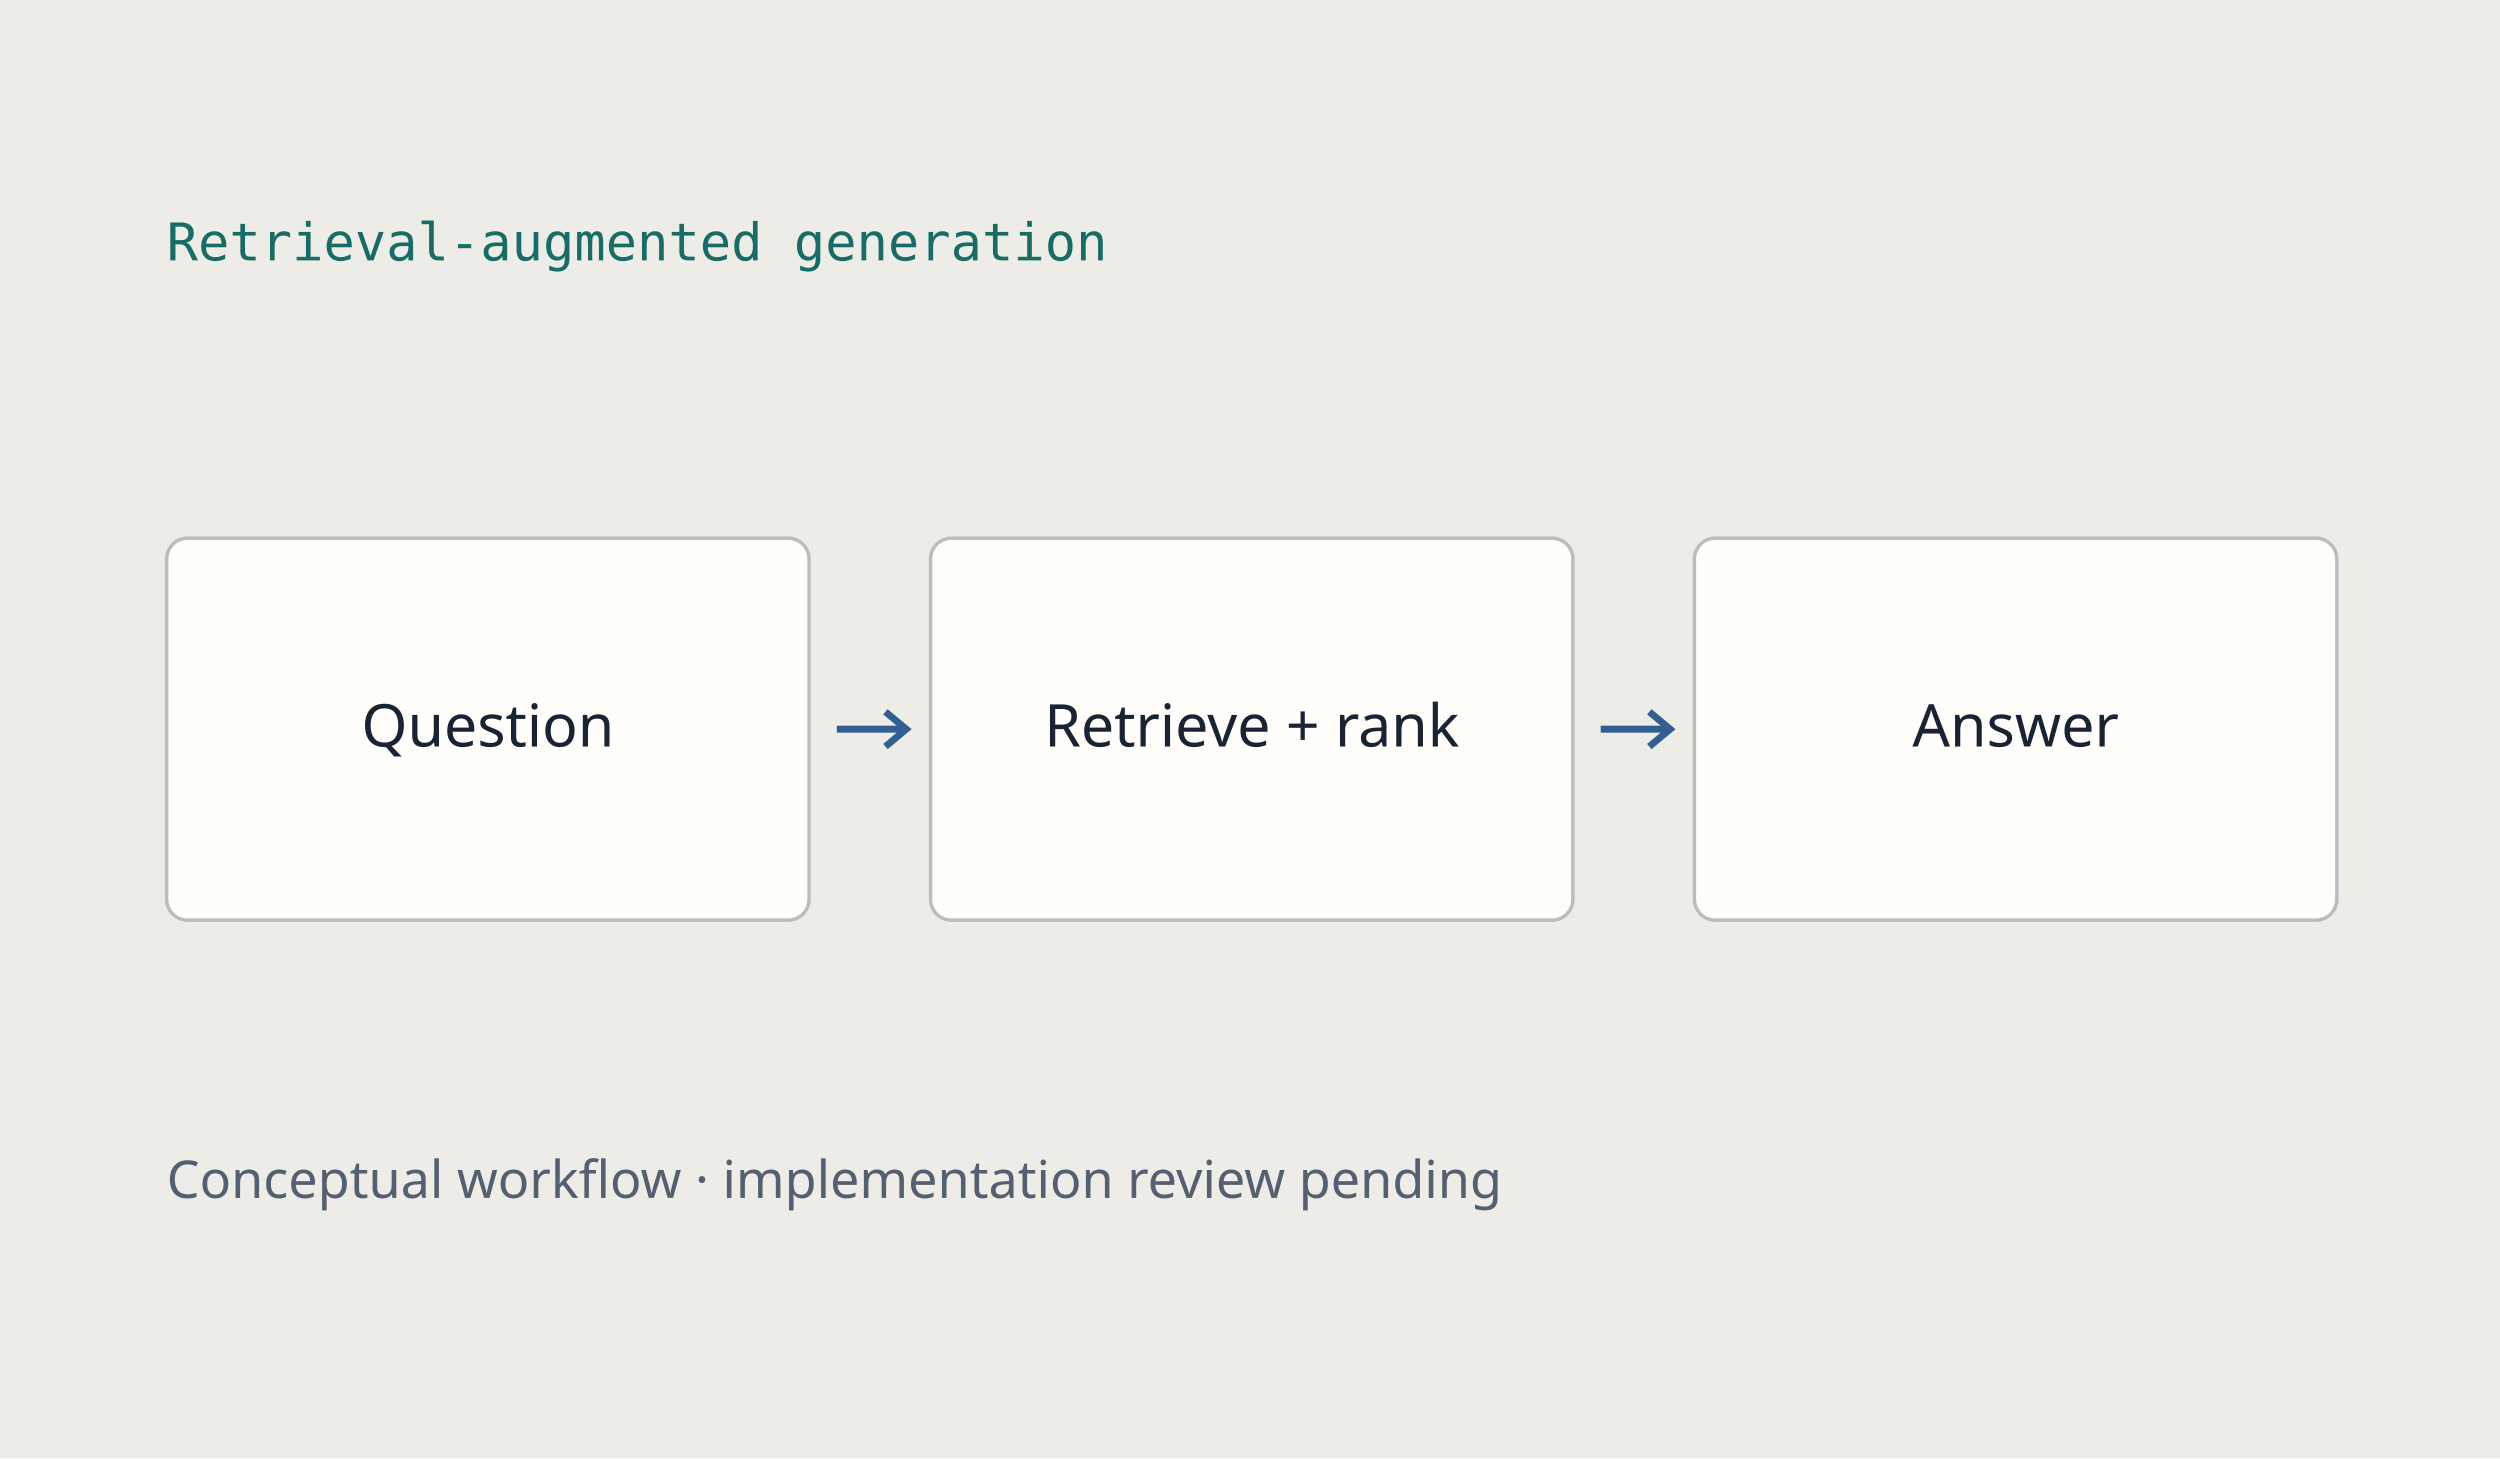
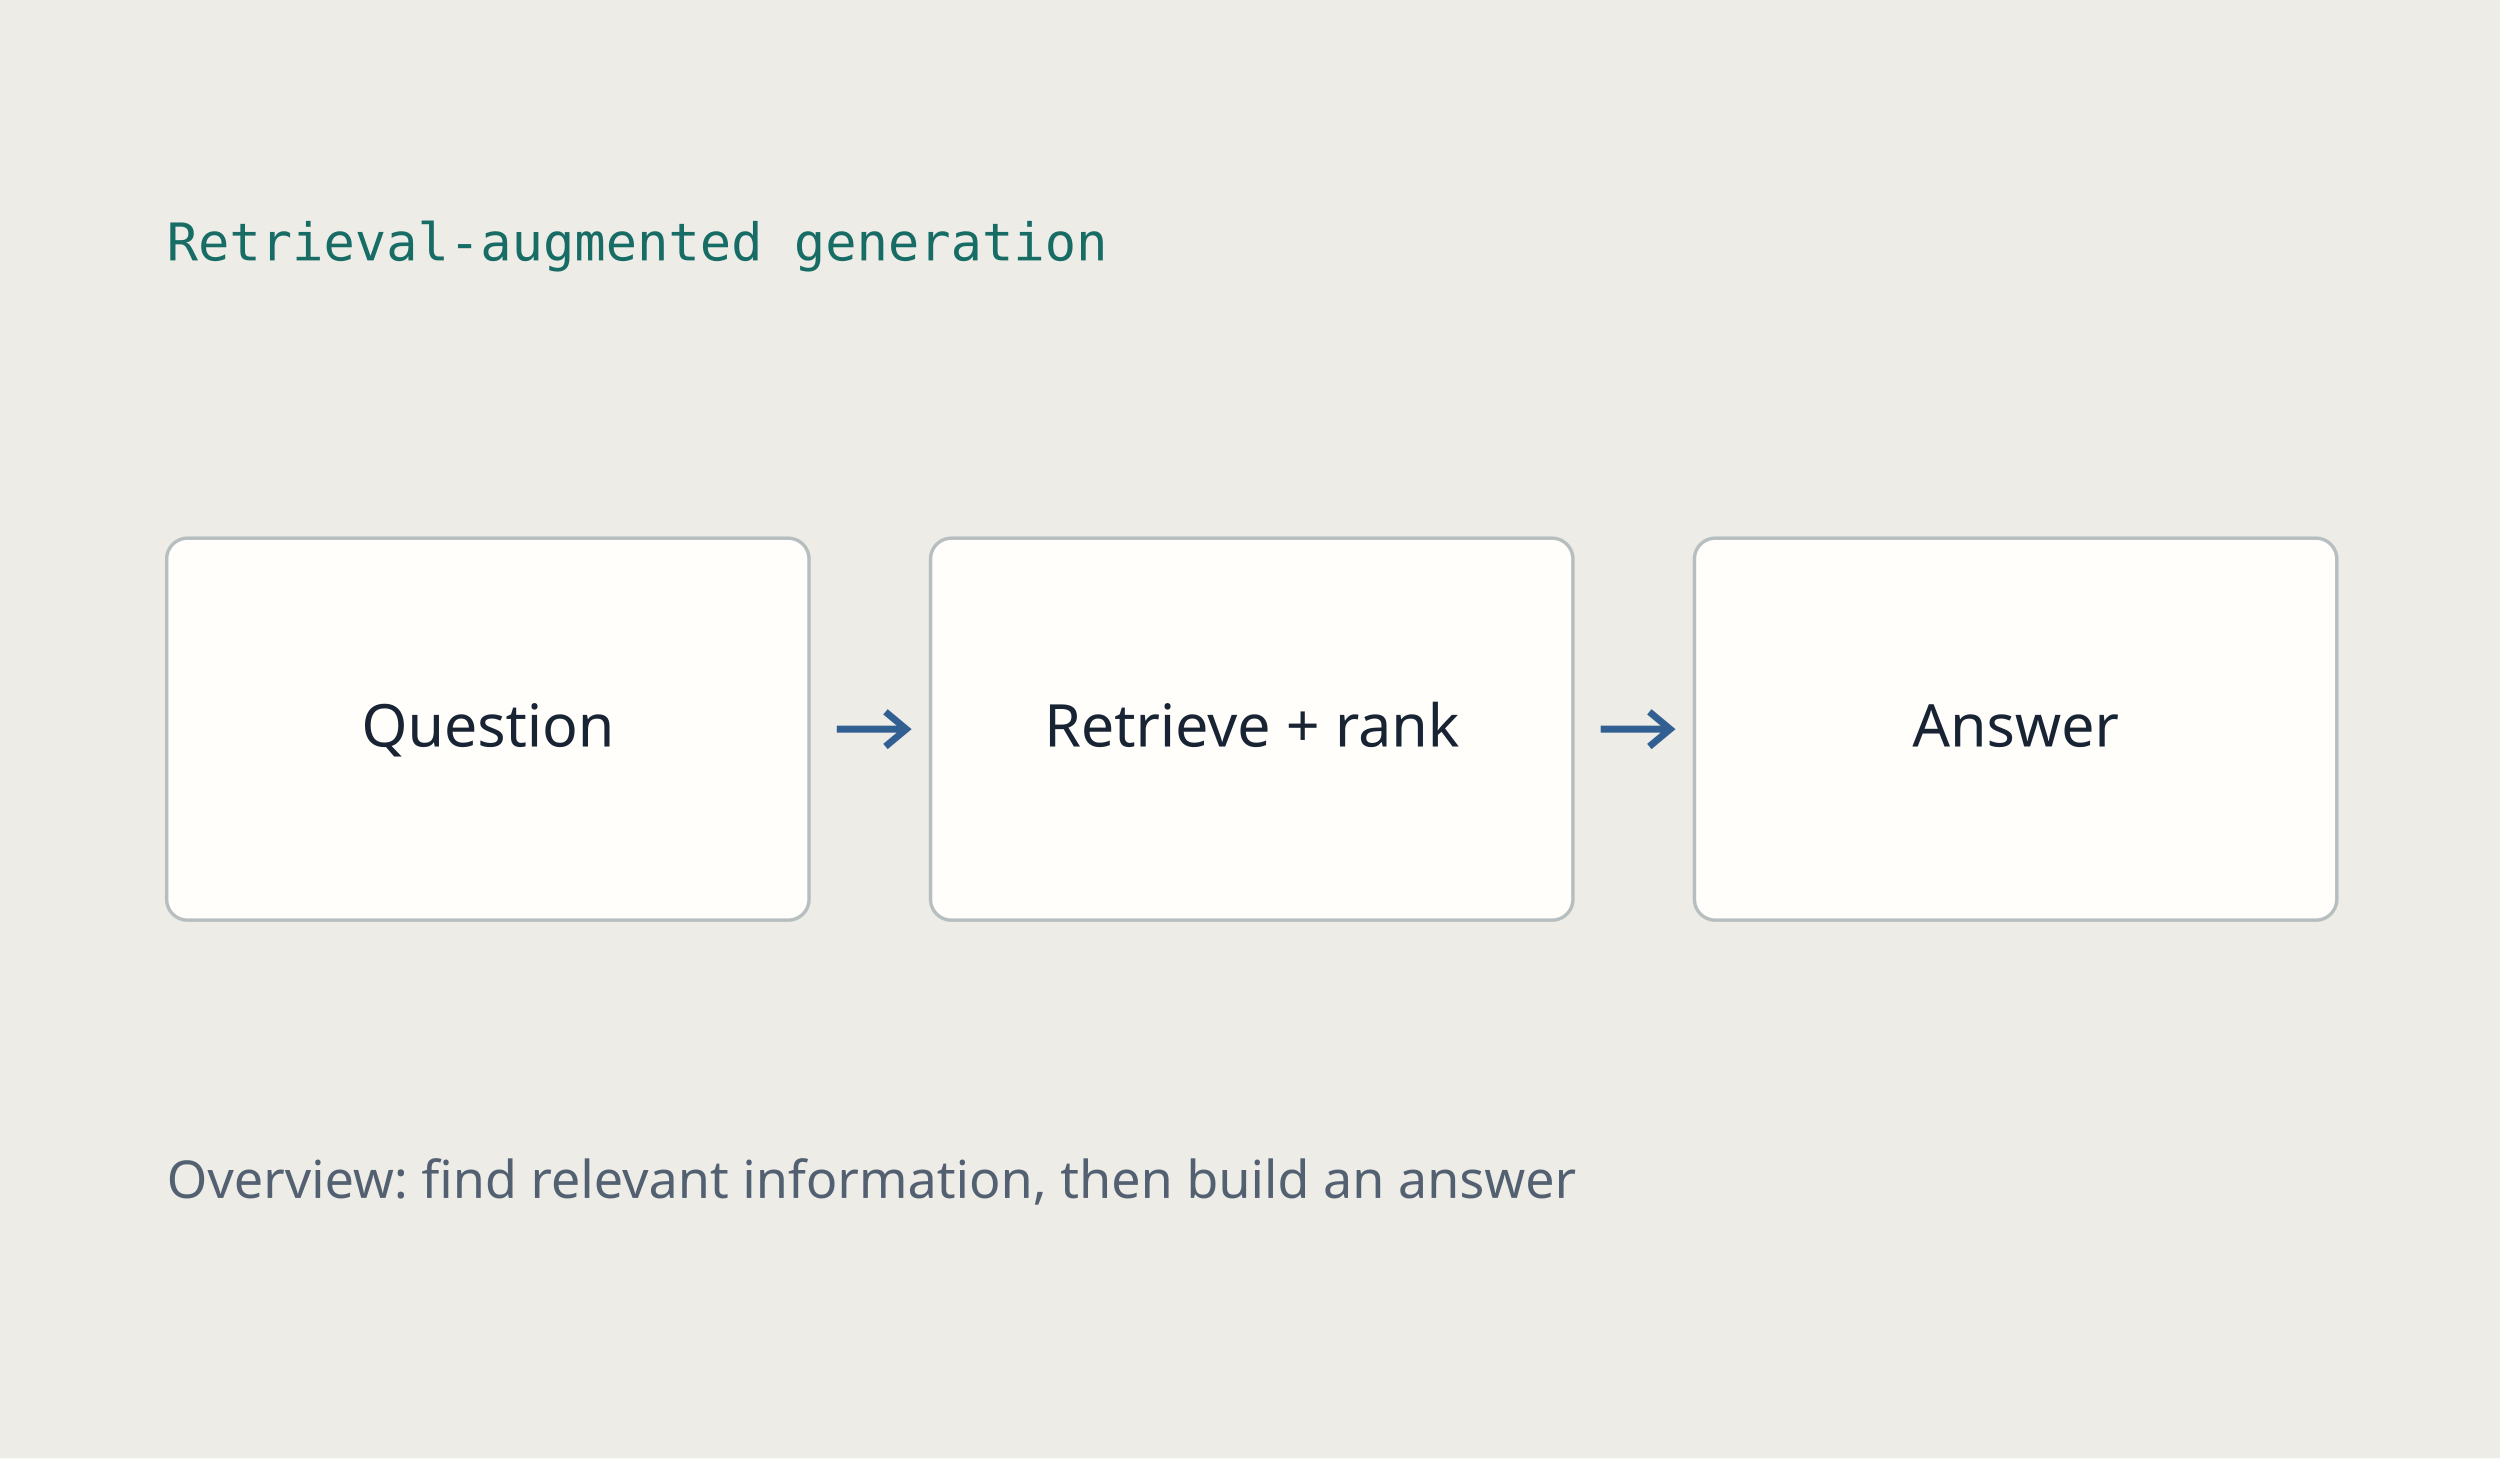
<svg xmlns="http://www.w3.org/2000/svg" viewBox="0 0 720 420" role="img">
  <rect width="720" height="420" fill="#edece6" />
  <text x="48" y="75" font-family="monospace" font-size="15" fill="#176c65">Retrieval-augmented generation</text>
  <rect x="48" y="155" width="185" height="110" rx="6" fill="#fffefa" stroke="#b7bebf" />
  <text x="140.5" y="215" text-anchor="middle" fill="#182333" font-family="sans-serif" font-size="17">Question</text>
  <path d="M241 210h20m-6-5 6 5-6 5" fill="none" stroke="#315f91" stroke-width="2" />
  <rect x="268" y="155" width="185" height="110" rx="6" fill="#fffefa" stroke="#b7bebf" />
  <text x="360.5" y="215" text-anchor="middle" fill="#182333" font-family="sans-serif" font-size="17">Retrieve + rank</text>
  <path d="M461 210h20m-6-5 6 5-6 5" fill="none" stroke="#315f91" stroke-width="2" />
  <rect x="488" y="155" width="185" height="110" rx="6" fill="#fffefa" stroke="#b7bebf" />
  <text x="580.5" y="215" text-anchor="middle" fill="#182333" font-family="sans-serif" font-size="17">Answer</text>
-   <text x="48" y="345" fill="#526071" font-family="sans-serif" font-size="15">Conceptual workflow · implementation review pending</text>
+   <text x="48" y="345" fill="#526071" font-family="sans-serif" font-size="15">Overview: find relevant information, then build an answer</text>
</svg>
